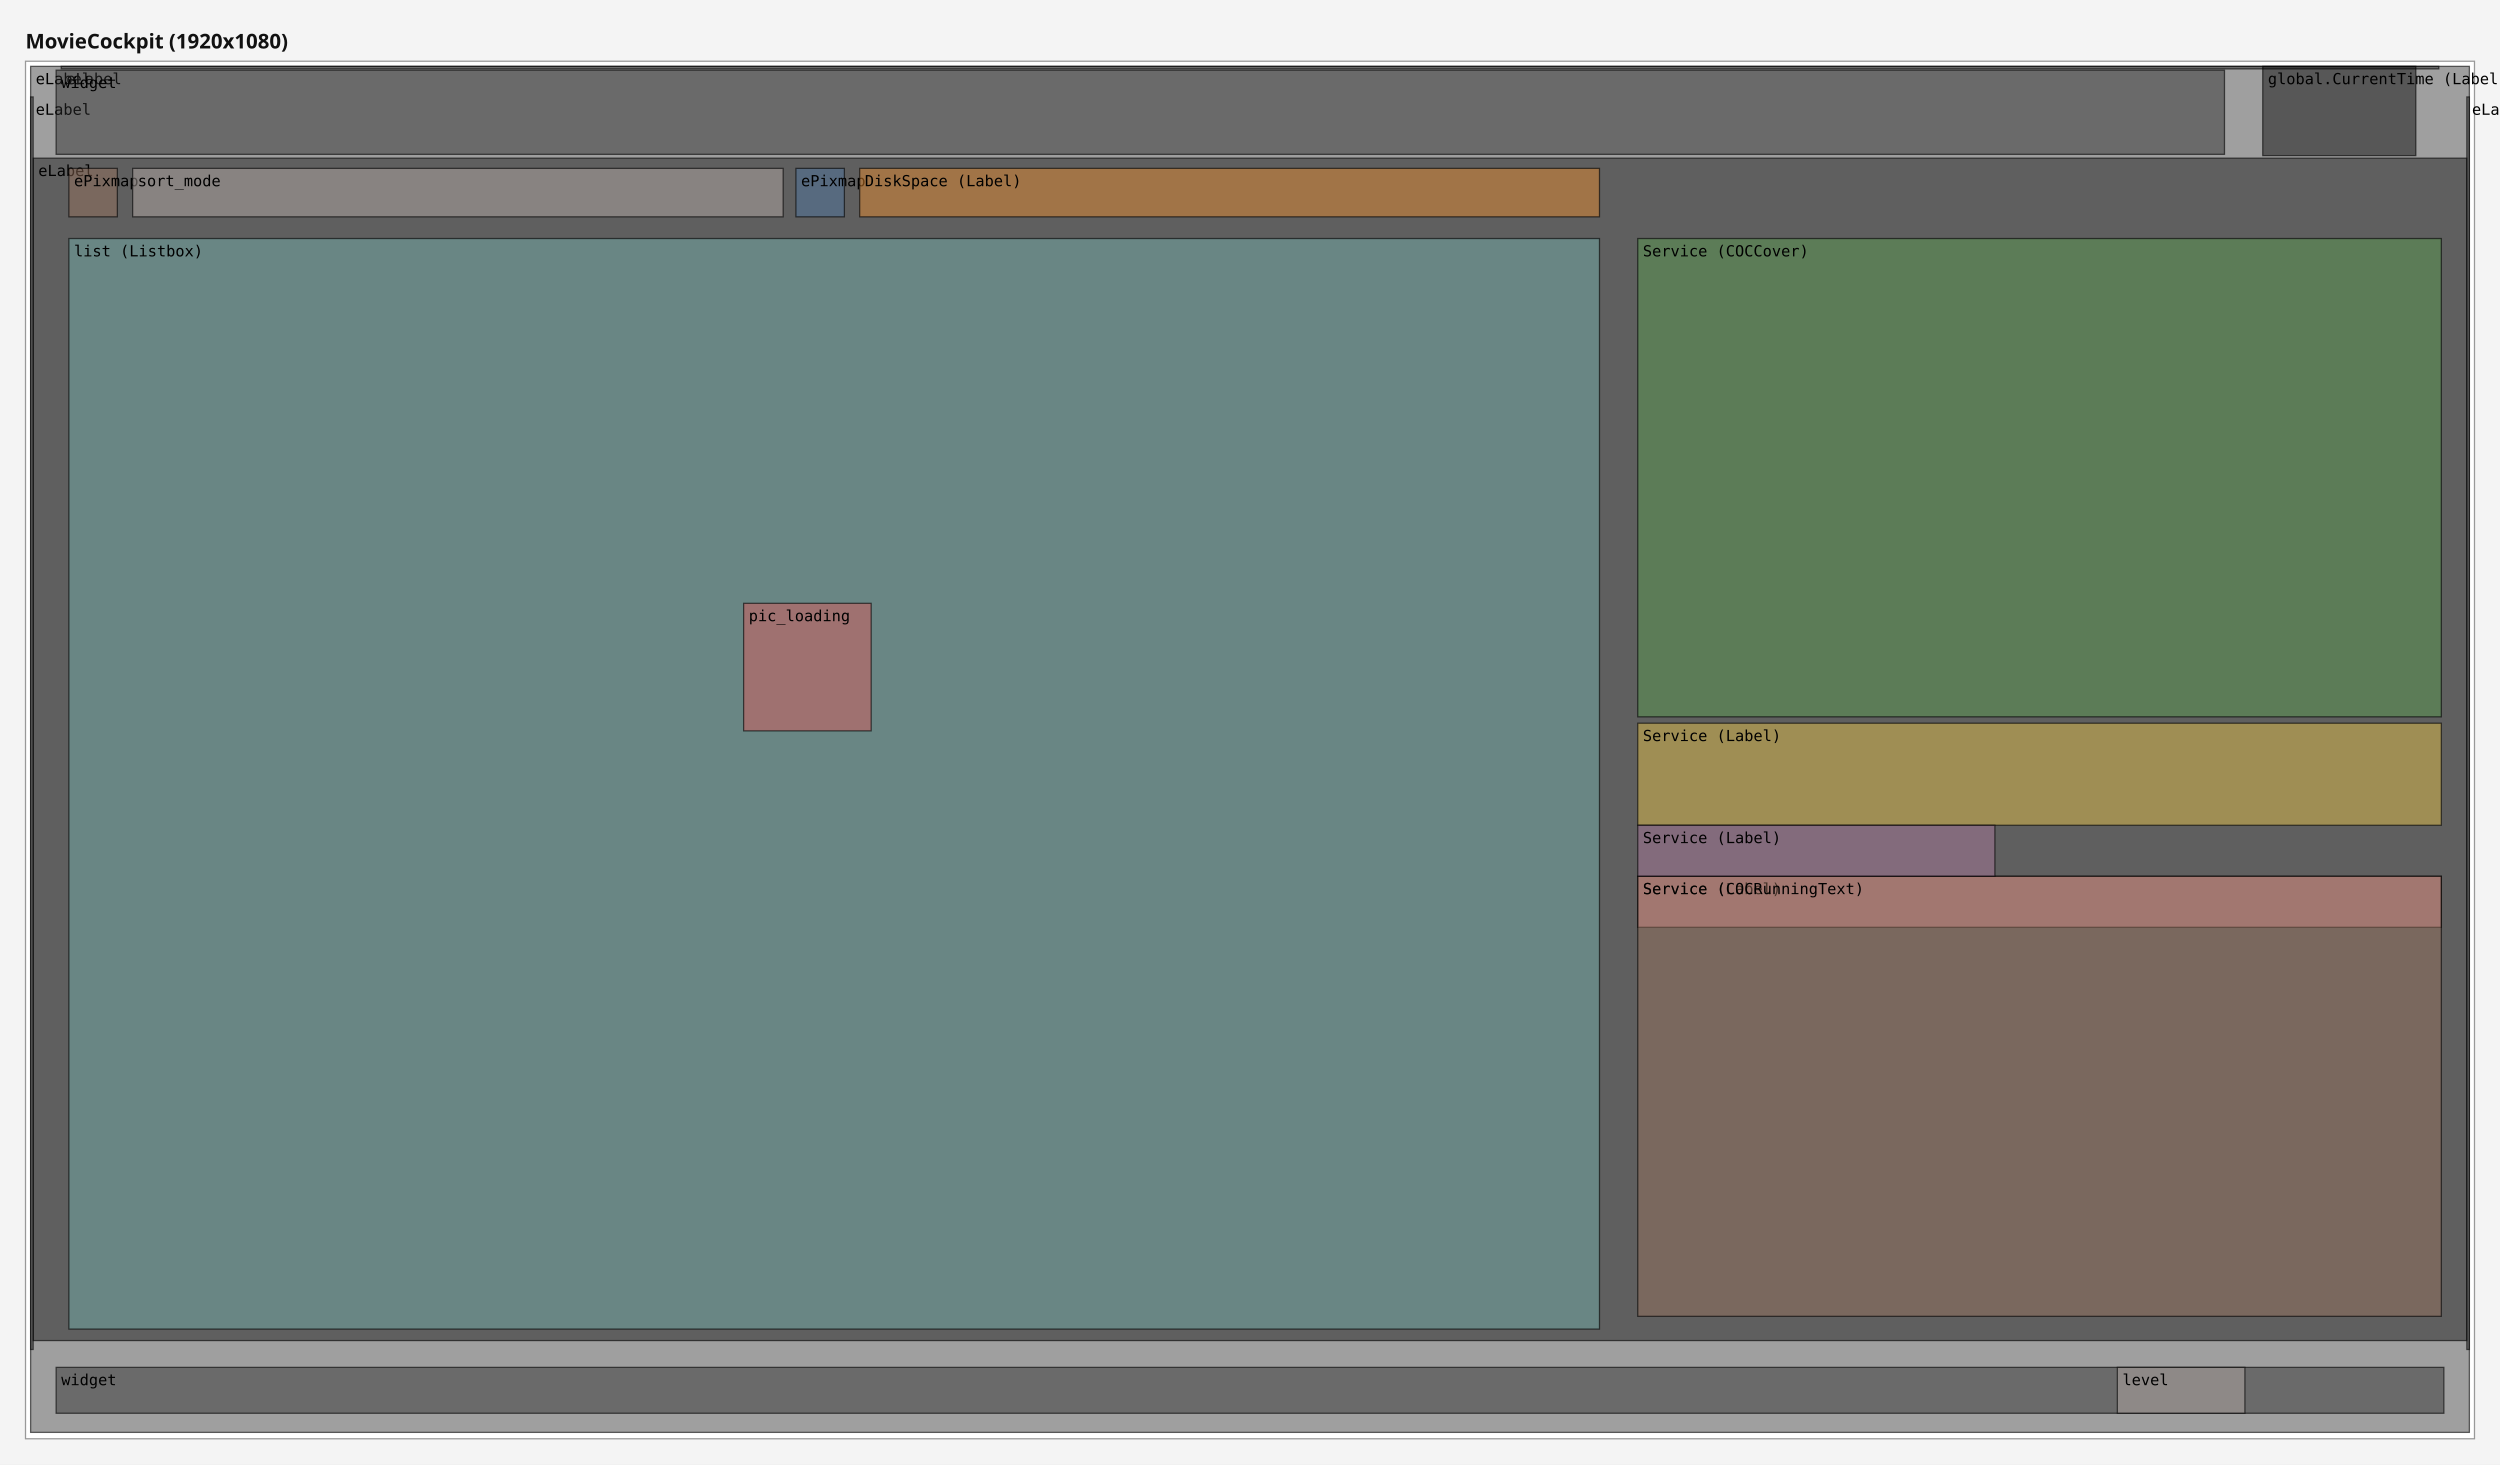
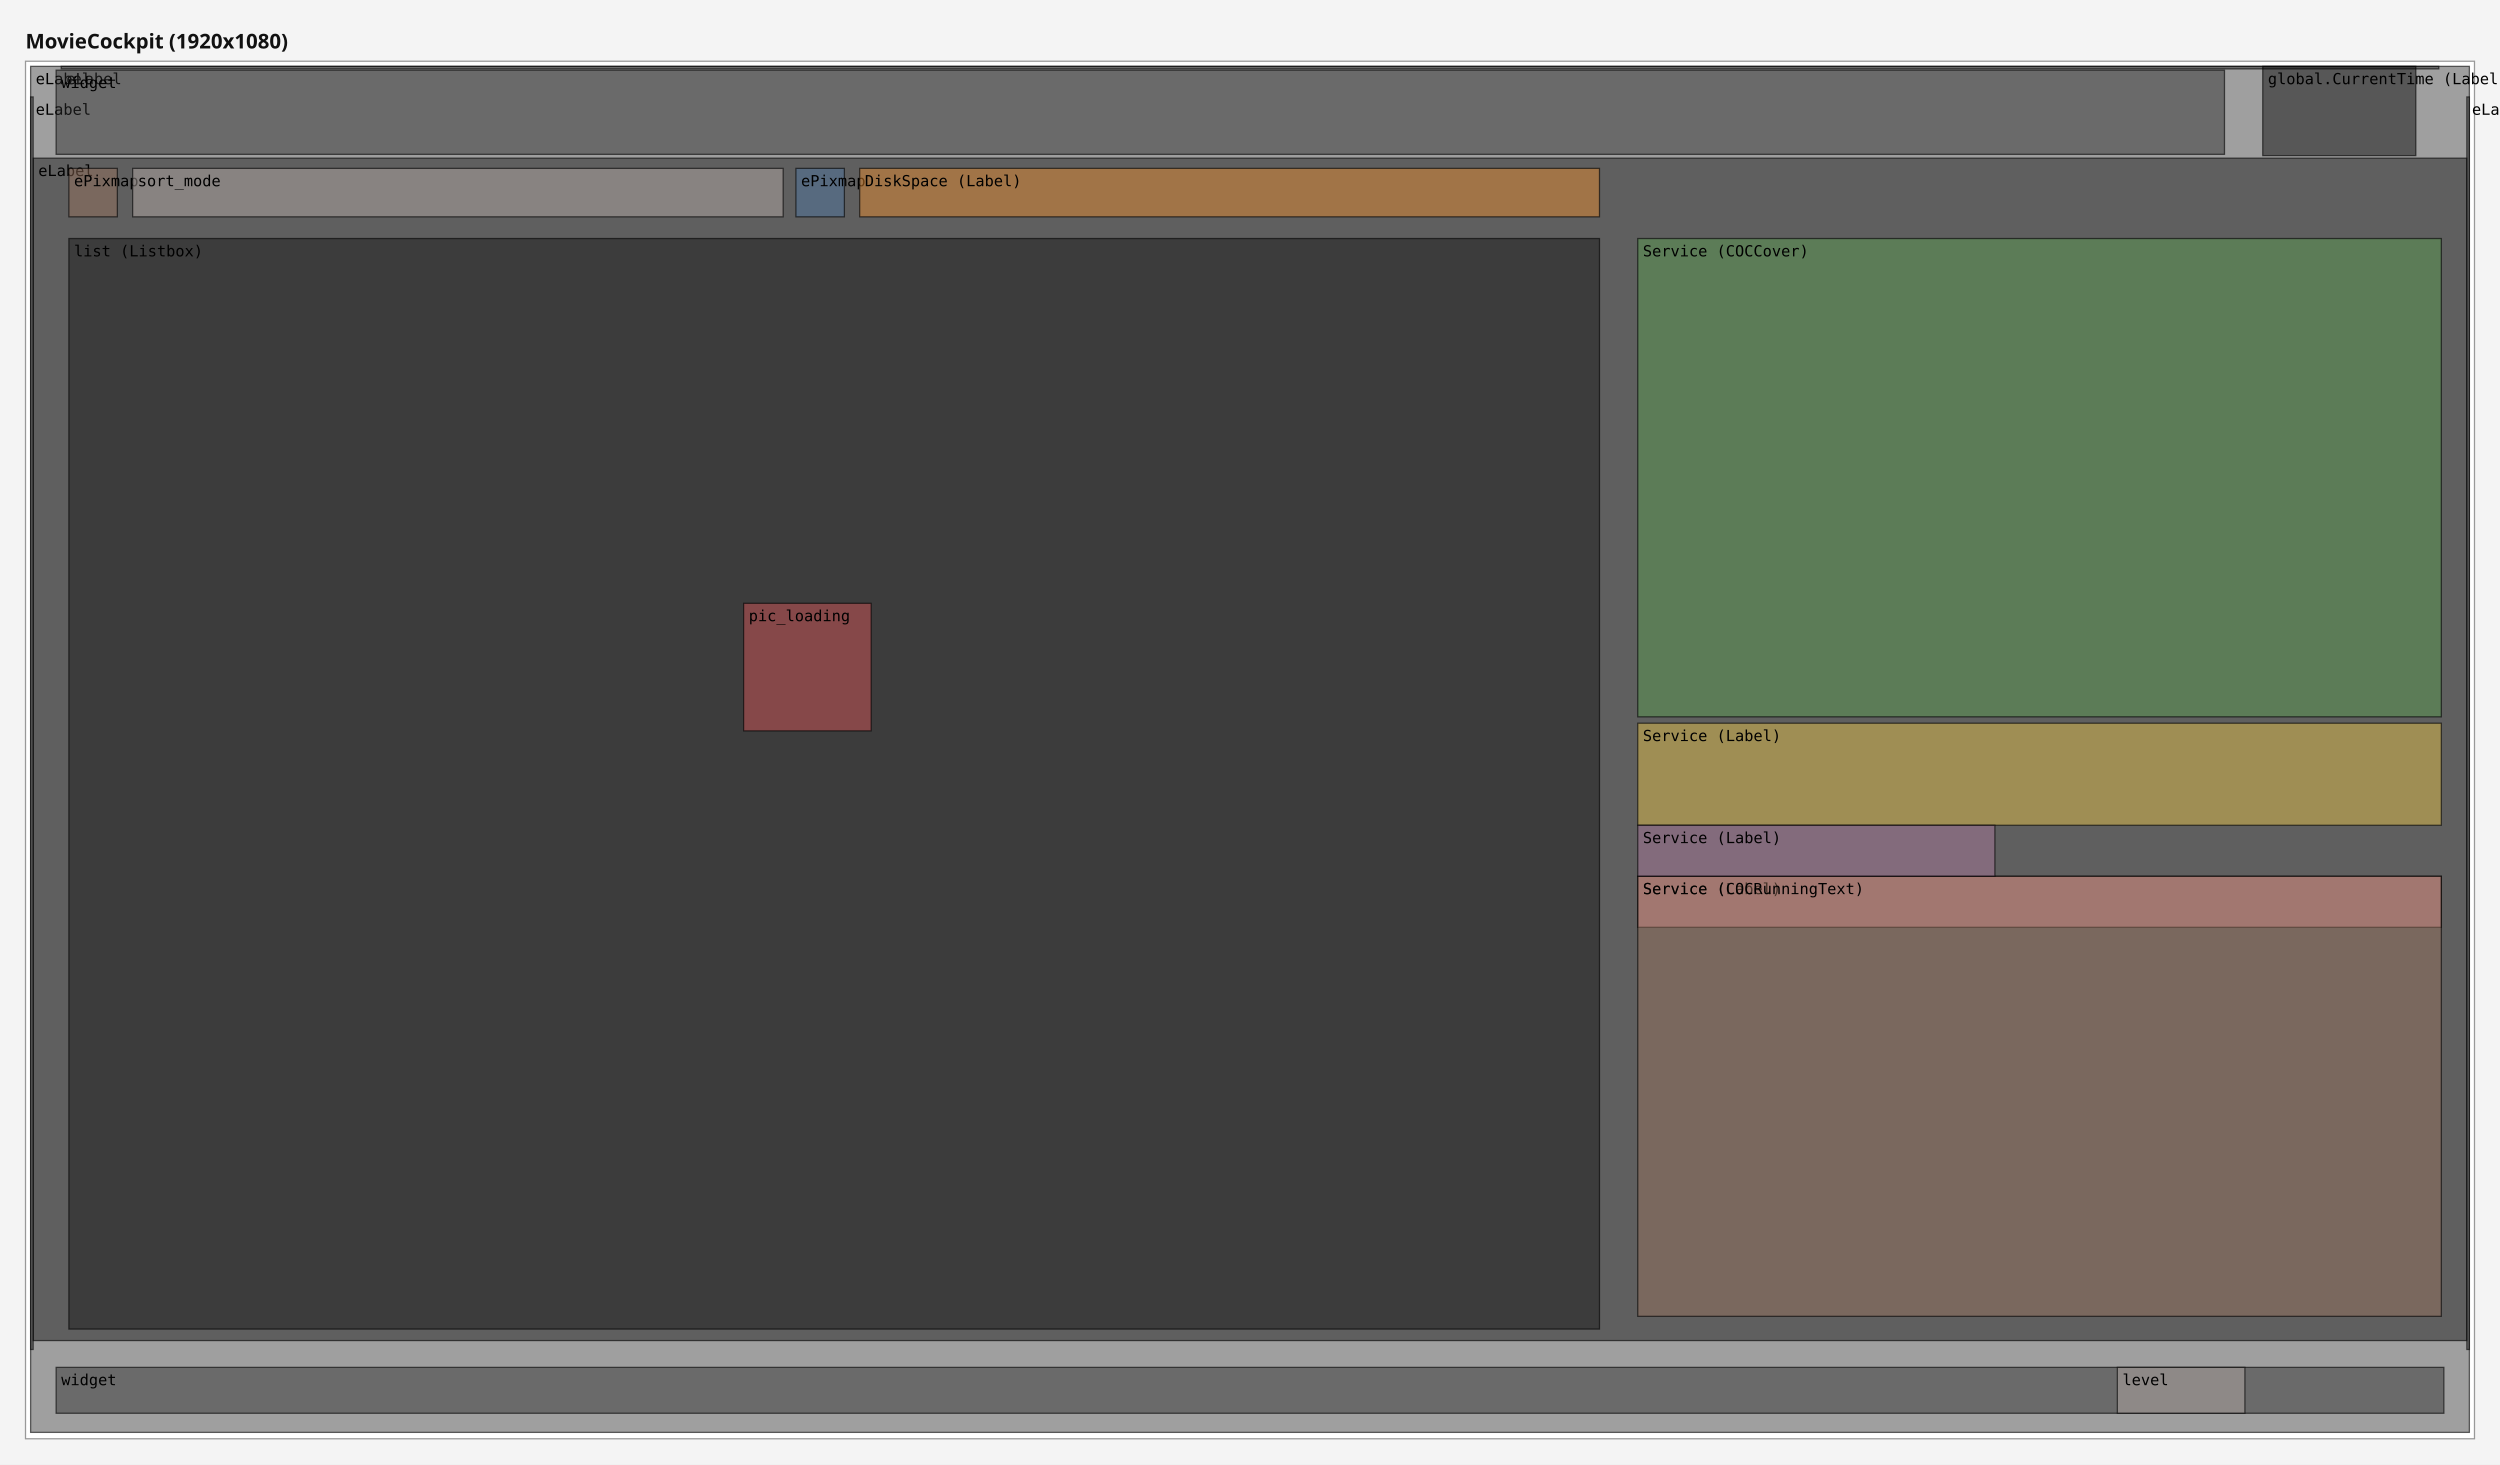
<svg xmlns="http://www.w3.org/2000/svg" width="1960" height="1148" viewBox="0 0 1960 1148">
  <rect x="0" y="0" width="1960" height="1148" fill="#f4f4f4" />
  <text x="20" y="38" font-family="sans-serif" font-size="16" font-weight="bold" fill="#111111">MovieCockpit (1920x1080)</text>
  <g data-screen="0" transform="translate(20,48)">
    <rect x="0" y="0" width="1920" height="1080" fill="#ffffff" stroke="#999999" stroke-width="1" />
    <g>
      <rect data-ref="0:0" x="4" y="4" width="1912" height="1071" fill="#2c2c2c" fill-opacity="0.45" stroke="#000000" stroke-opacity="0.6" stroke-width="1" />
      <text x="8" y="18" font-family="monospace" font-size="12" fill="#000000">eLabel</text>
    </g>
    <g>
      <rect data-ref="0:1" x="6" y="76" width="1908" height="927" fill="#121212" fill-opacity="0.45" stroke="#000000" stroke-opacity="0.6" stroke-width="1" />
      <text x="10" y="90" font-family="monospace" font-size="12" fill="#000000">eLabel</text>
    </g>
    <g>
      <rect data-ref="0:2" x="28" y="4" width="1864" height="2" fill="#2c2c2c" fill-opacity="0.45" stroke="#000000" stroke-opacity="0.6" stroke-width="1" />
      <text x="32" y="18" font-family="monospace" font-size="12" fill="#000000">eLabel</text>
    </g>
    <g>
      <rect data-ref="0:3" x="4" y="28" width="2" height="982" fill="#2c2c2c" fill-opacity="0.45" stroke="#000000" stroke-opacity="0.6" stroke-width="1" />
      <text x="8" y="42" font-family="monospace" font-size="12" fill="#000000">eLabel</text>
    </g>
    <g>
      <rect data-ref="0:4" x="1914" y="28" width="2" height="982" fill="#2c2c2c" fill-opacity="0.45" stroke="#000000" stroke-opacity="0.6" stroke-width="1" />
      <text x="1918" y="42" font-family="monospace" font-size="12" fill="#000000">eLabel</text>
    </g>
    <g>
      <rect data-ref="0:5" x="24" y="7" width="1700" height="66" fill="#2c2c2c" fill-opacity="0.45" stroke="#000000" stroke-opacity="0.6" stroke-width="1" />
      <text x="28" y="21" font-family="monospace" font-size="12" fill="#000000">widget</text>
    </g>
    <g>
      <rect data-ref="0:8" x="34" y="84" width="38" height="38" fill="#9c755f" fill-opacity="0.45" stroke="#000000" stroke-opacity="0.6" stroke-width="1" />
      <text x="38" y="98" font-family="monospace" font-size="12" fill="#000000">ePixmap</text>
    </g>
    <g>
      <rect data-ref="0:9" x="84" y="84" width="510" height="38" fill="#bab0ac" fill-opacity="0.45" stroke="#000000" stroke-opacity="0.6" stroke-width="1" />
      <text x="88" y="98" font-family="monospace" font-size="12" fill="#000000">sort_mode</text>
    </g>
    <g>
      <rect data-ref="0:10" x="604" y="84" width="38" height="38" fill="#4e79a7" fill-opacity="0.45" stroke="#000000" stroke-opacity="0.6" stroke-width="1" />
      <text x="608" y="98" font-family="monospace" font-size="12" fill="#000000">ePixmap</text>
    </g>
    <g>
      <rect data-ref="0:11" x="654" y="84" width="580" height="38" fill="#f28e2b" fill-opacity="0.45" stroke="#000000" stroke-opacity="0.6" stroke-width="1" />
      <text x="658" y="98" font-family="monospace" font-size="12" fill="#000000">DiskSpace (Label)</text>
    </g>
    <g>
-       <rect data-ref="0:13" x="34" y="139" width="1200" height="855" fill="#76b7b2" fill-opacity="0.45" stroke="#000000" stroke-opacity="0.6" stroke-width="1" />
+       <rect data-ref="0:13" x="34" y="139" width="1200" height="855" fill="#121212" fill-opacity="0.45" stroke="#000000" stroke-opacity="0.6" stroke-width="1" />
      <text x="38" y="153" font-family="monospace" font-size="12" fill="#000000">list (Listbox)</text>
    </g>
    <g>
      <rect data-ref="0:14" x="1264" y="139" width="630" height="375" fill="#59a14f" fill-opacity="0.45" stroke="#000000" stroke-opacity="0.6" stroke-width="1" />
      <text x="1268" y="153" font-family="monospace" font-size="12" fill="#000000">Service (COCCover)</text>
    </g>
    <g>
      <rect data-ref="0:17" x="1264" y="639" width="630" height="40" fill="#ff9da7" fill-opacity="0.45" stroke="#000000" stroke-opacity="0.6" stroke-width="1" />
      <text x="1268" y="653" font-family="monospace" font-size="12" fill="#000000">Service (Label)</text>
    </g>
    <g>
      <rect data-ref="0:18" x="1264" y="639" width="630" height="345" fill="#9c755f" fill-opacity="0.45" stroke="#000000" stroke-opacity="0.6" stroke-width="1" />
      <text x="1268" y="653" font-family="monospace" font-size="12" fill="#000000">Service (COCRunningText)</text>
    </g>
    <g>
      <rect data-ref="0:15" x="1264" y="519" width="630" height="80" fill="#edc948" fill-opacity="0.45" stroke="#000000" stroke-opacity="0.6" stroke-width="1" />
      <text x="1268" y="533" font-family="monospace" font-size="12" fill="#000000">Service (Label)</text>
    </g>
    <g>
      <rect data-ref="0:16" x="1264" y="599" width="280" height="40" fill="#b07aa1" fill-opacity="0.45" stroke="#000000" stroke-opacity="0.6" stroke-width="1" />
      <text x="1268" y="613" font-family="monospace" font-size="12" fill="#000000">Service (Label)</text>
    </g>
    <g>
      <rect data-ref="0:12" x="563" y="425" width="100" height="100" fill="#e15759" fill-opacity="0.45" stroke="#000000" stroke-opacity="0.6" stroke-width="1" />
      <text x="567" y="439" font-family="monospace" font-size="12" fill="#000000">pic_loading</text>
    </g>
    <g>
      <rect data-ref="0:7" x="24" y="1024" width="1872" height="36" fill="#2c2c2c" fill-opacity="0.45" stroke="#000000" stroke-opacity="0.6" stroke-width="1" />
      <text x="28" y="1038" font-family="monospace" font-size="12" fill="#000000">widget</text>
    </g>
    <g>
      <rect data-ref="0:6" x="1754" y="4" width="120" height="70" fill="#000000" fill-opacity="0.45" stroke="#000000" stroke-opacity="0.6" stroke-width="1" />
      <text x="1758" y="18" font-family="monospace" font-size="12" fill="#000000">global.CurrentTime (Label)</text>
    </g>
    <g>
      <rect data-ref="0:19" x="1640" y="1024" width="100" height="36" fill="#bab0ac" fill-opacity="0.45" stroke="#000000" stroke-opacity="0.6" stroke-width="1" />
      <text x="1644" y="1038" font-family="monospace" font-size="12" fill="#000000">level</text>
    </g>
  </g>
</svg>
